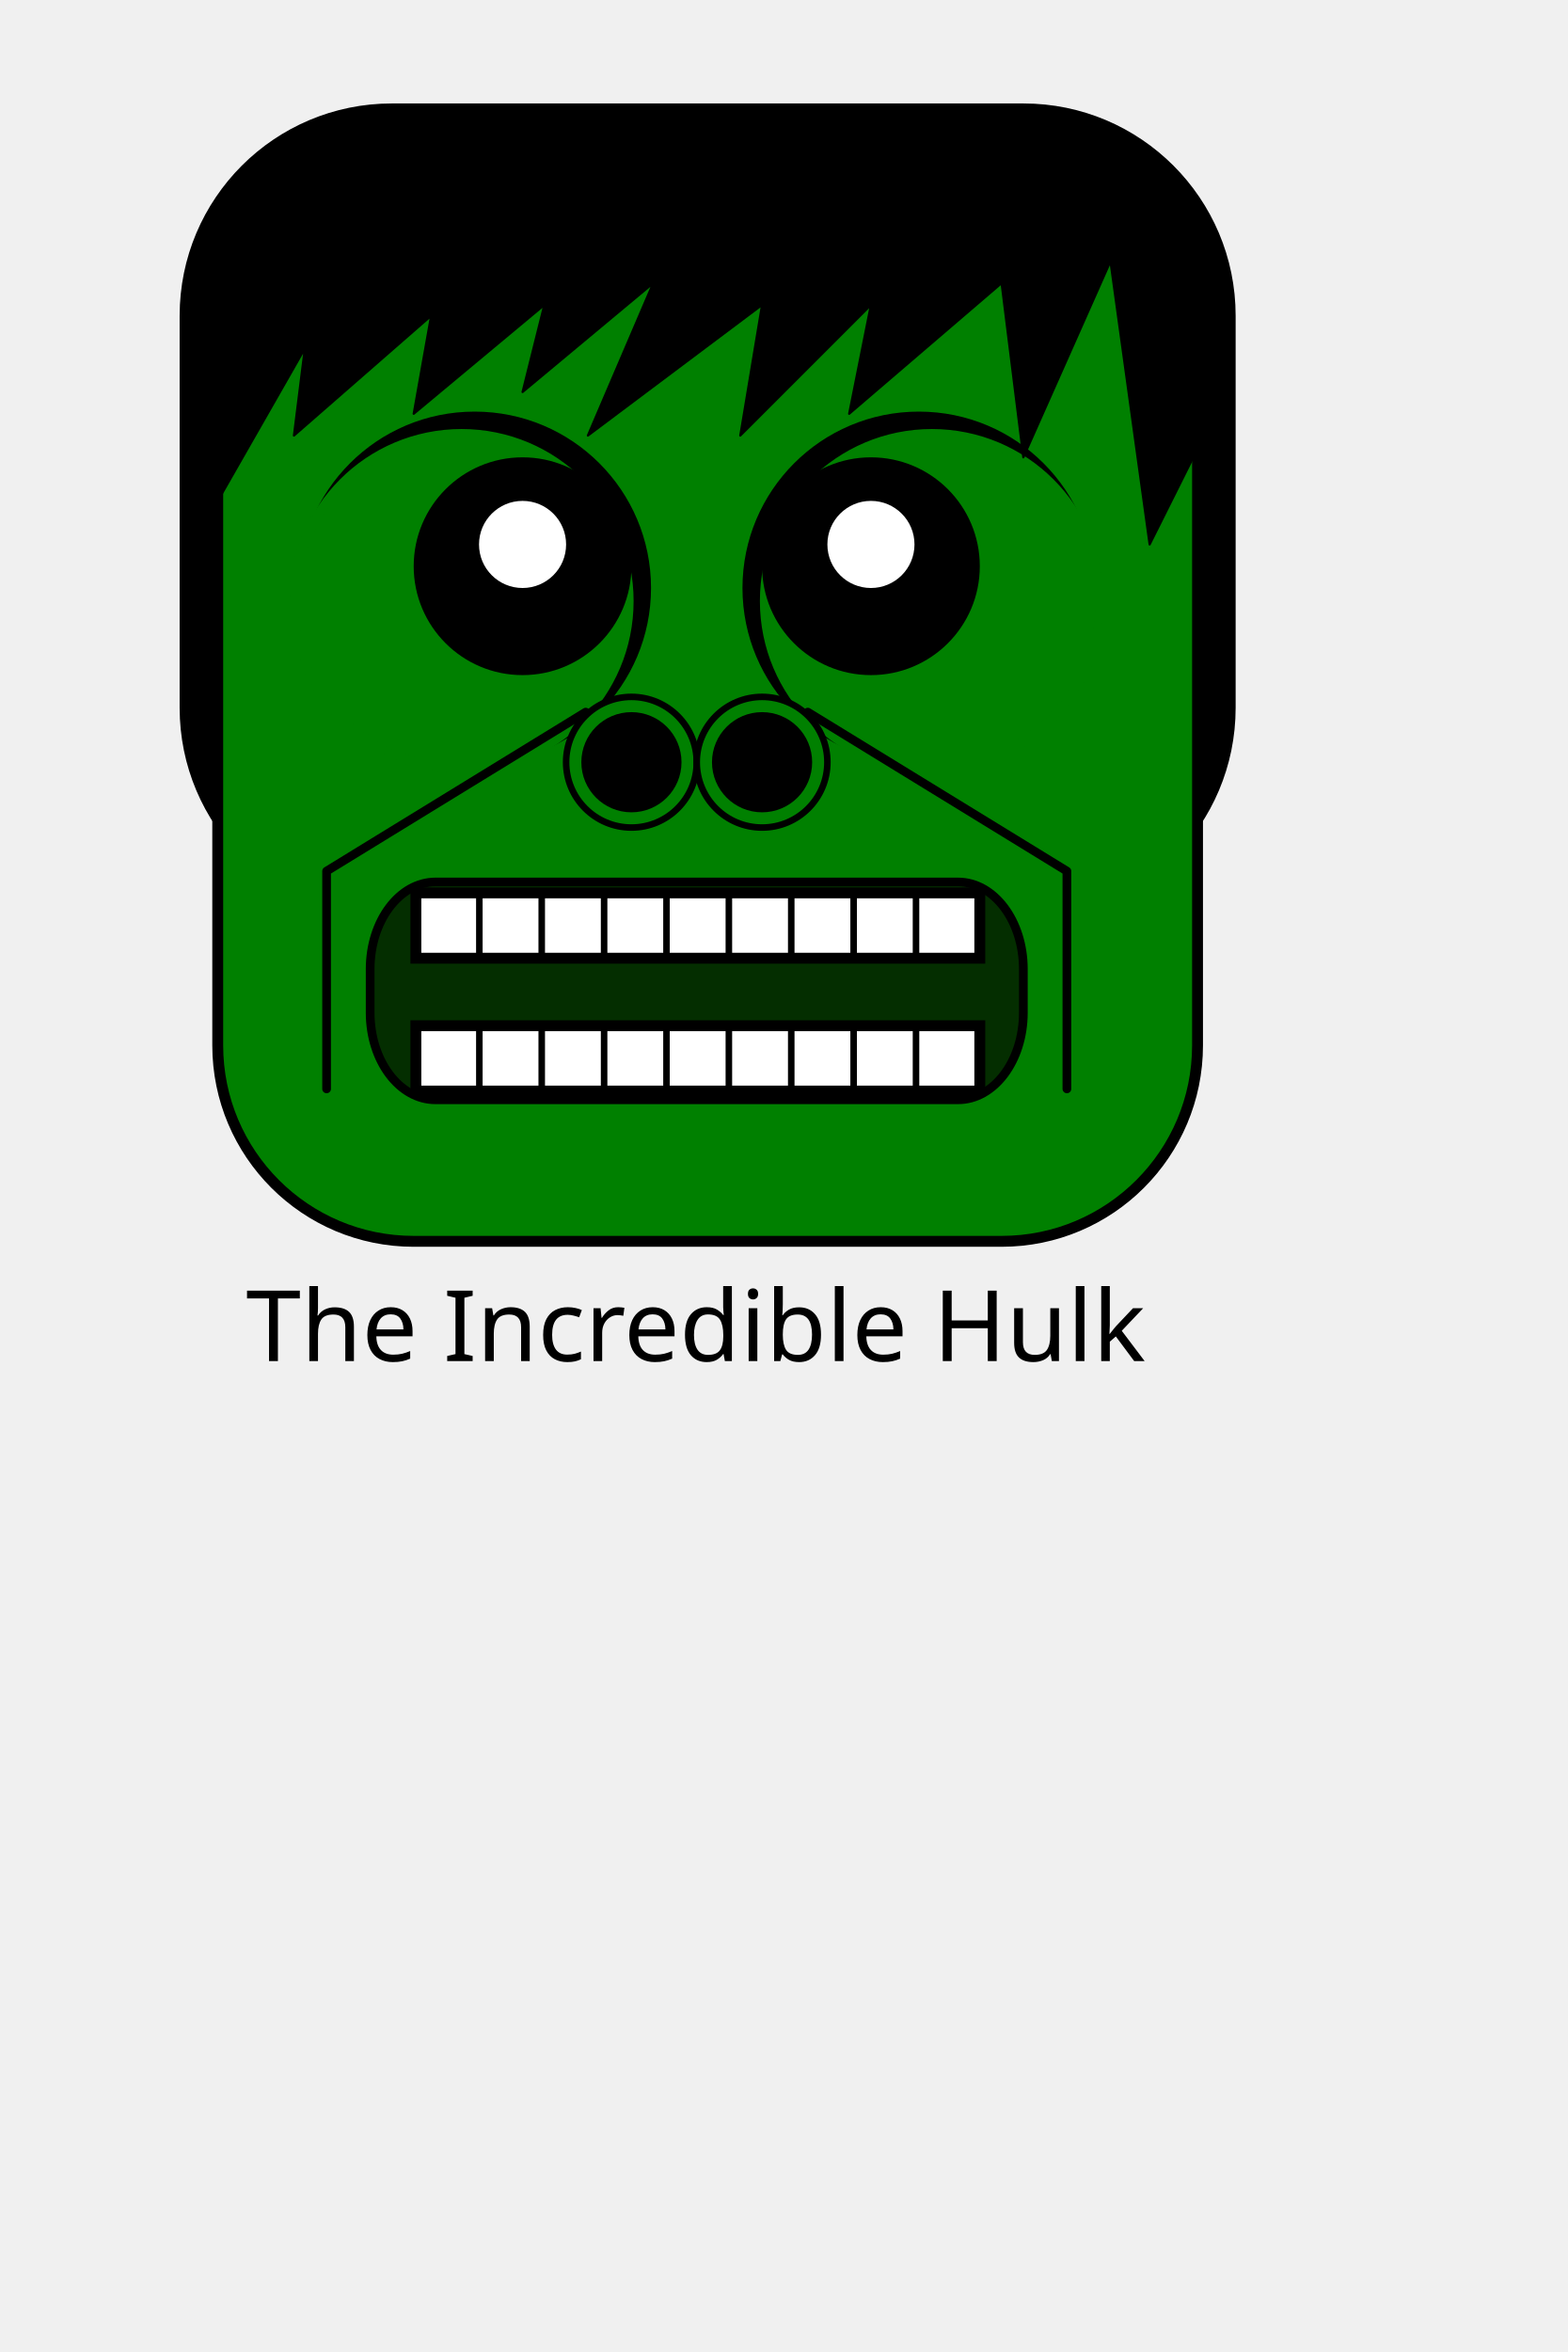
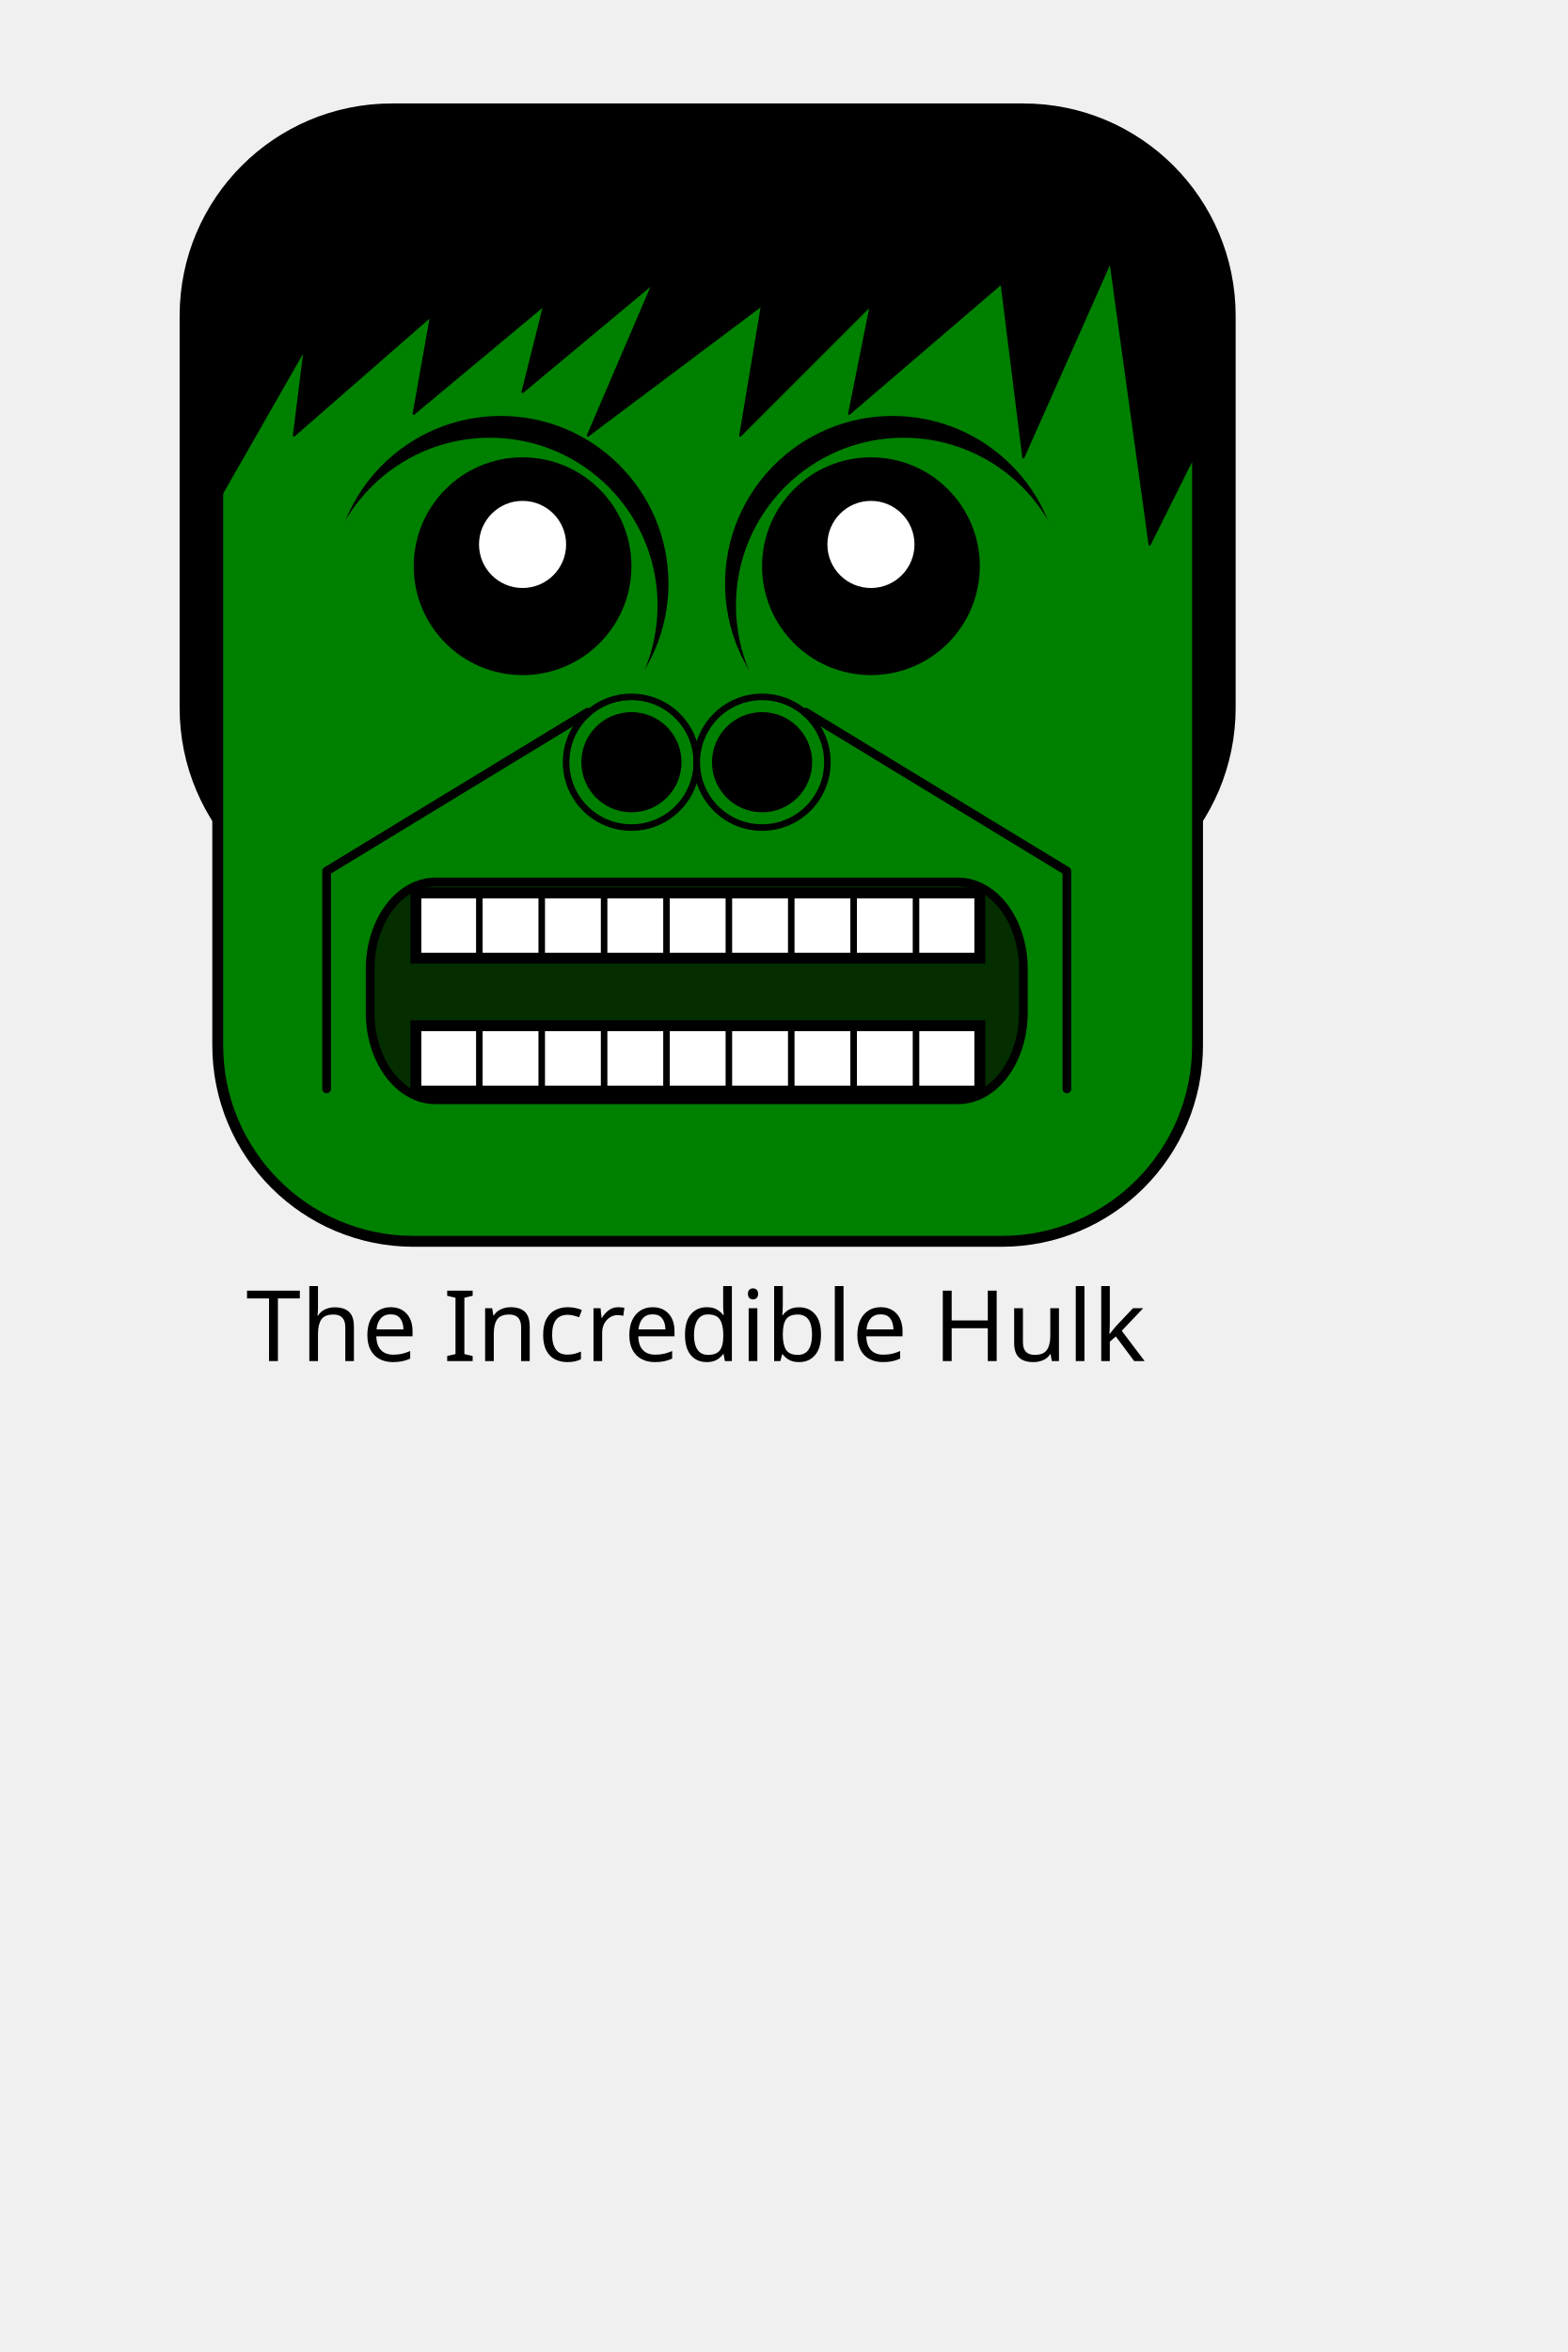
<svg xmlns="http://www.w3.org/2000/svg" xmlns:xlink="http://www.w3.org/1999/xlink" width="720" height="1080">
  <rect id="hair" x="90" y="55" height="360" width="470" fill="black" rx="90" ry="90" stroke="black" stroke-width="15" />
  <rect id="face" x="100" y="70" height="500" width="450" fill="green" rx="90" ry="90" stroke="black" stroke-width="5" />
  <rect id="mouth" x="170" y="405" height="100" width="300" fill="#042E00" stroke="black" stroke-width="4" rx="30" ry="40" />
  <g id="teeth">
    <rect id="white" x="191" y="410" height="30" width="259" stroke="black" stroke-width="5" fill="white" />
    <line id="black" x1="190" y1="425" x2="450" y2="425" stroke="black" stroke-width="30" stroke-dasharray="3,25.65" />
  </g>
  <use xlink:href="#teeth" x="0" y="61" />
  <g id="eyes">
-     <circle id="eyebrows" cx="218" cy="270" stroke="black" stroke-width="12" fill="green" r="75" />
-     <circle id="clipper" cx="212" cy="276" stroke="green" stroke-width="4" fill="green" r="77" />
+     <circle id="eyebrows" cx="230" cy="268" stroke="black" stroke-width="8" fill="black" r="73" />
+     <circle id="clipper" cx="225" cy="278" stroke="green" stroke-width="4" fill="green" r="75" />
    <circle id="pupils" cx="240" cy="260" r="50" fill="black" />
    <circle id="reflections" cx="240" cy="250" r="20" fill="white" />
  </g>
  <use xlink:href="#eyes" transform="translate(640) scale(-1 1)" />
  <g id="nose">
    <circle cx="290" cy="350" r="30" stroke="black" stroke-width="3" fill="green" />
    <circle cx="290" cy="350" r="23" stroke="none" fill="black" />
  </g>
  <use xlink:href="#nose" transform="translate(640) scale(-1 1)" />
-   <polyline id="frown" stroke="black" stroke-width="4" stroke-linejoin="round" stroke-linecap="round" fill="none" points="269 327, 150 400, 150 500" />
+   <polyline id="frown" stroke="black" stroke-width="4" stroke-linejoin="round" stroke-linecap="round" fill="none" points="270 327, 150 400, 150 500" />
  <use xlink:href="#frown" transform="translate(640) scale(-1 1)" />
  <polyline id="hair_pattern" stroke="black" stroke-width="1" fill="black" stroke-linejoin="round" points="100 230, 140 160, 135 200, 198 145, 190 190, 250 140, 240 180, 300 130, 270 200, 350 140, 340 200, 400 140, 390 190, 460 130, 470 210, 510 120, 528 250, 548 210, 548 100, 505 70, 140 70, 104 100" />
  <text x="113" y="625" style="font-family: sans-serif; font-size: 34pt; stroke: none; fill: black;">The Incredible Hulk</text>
</svg>
